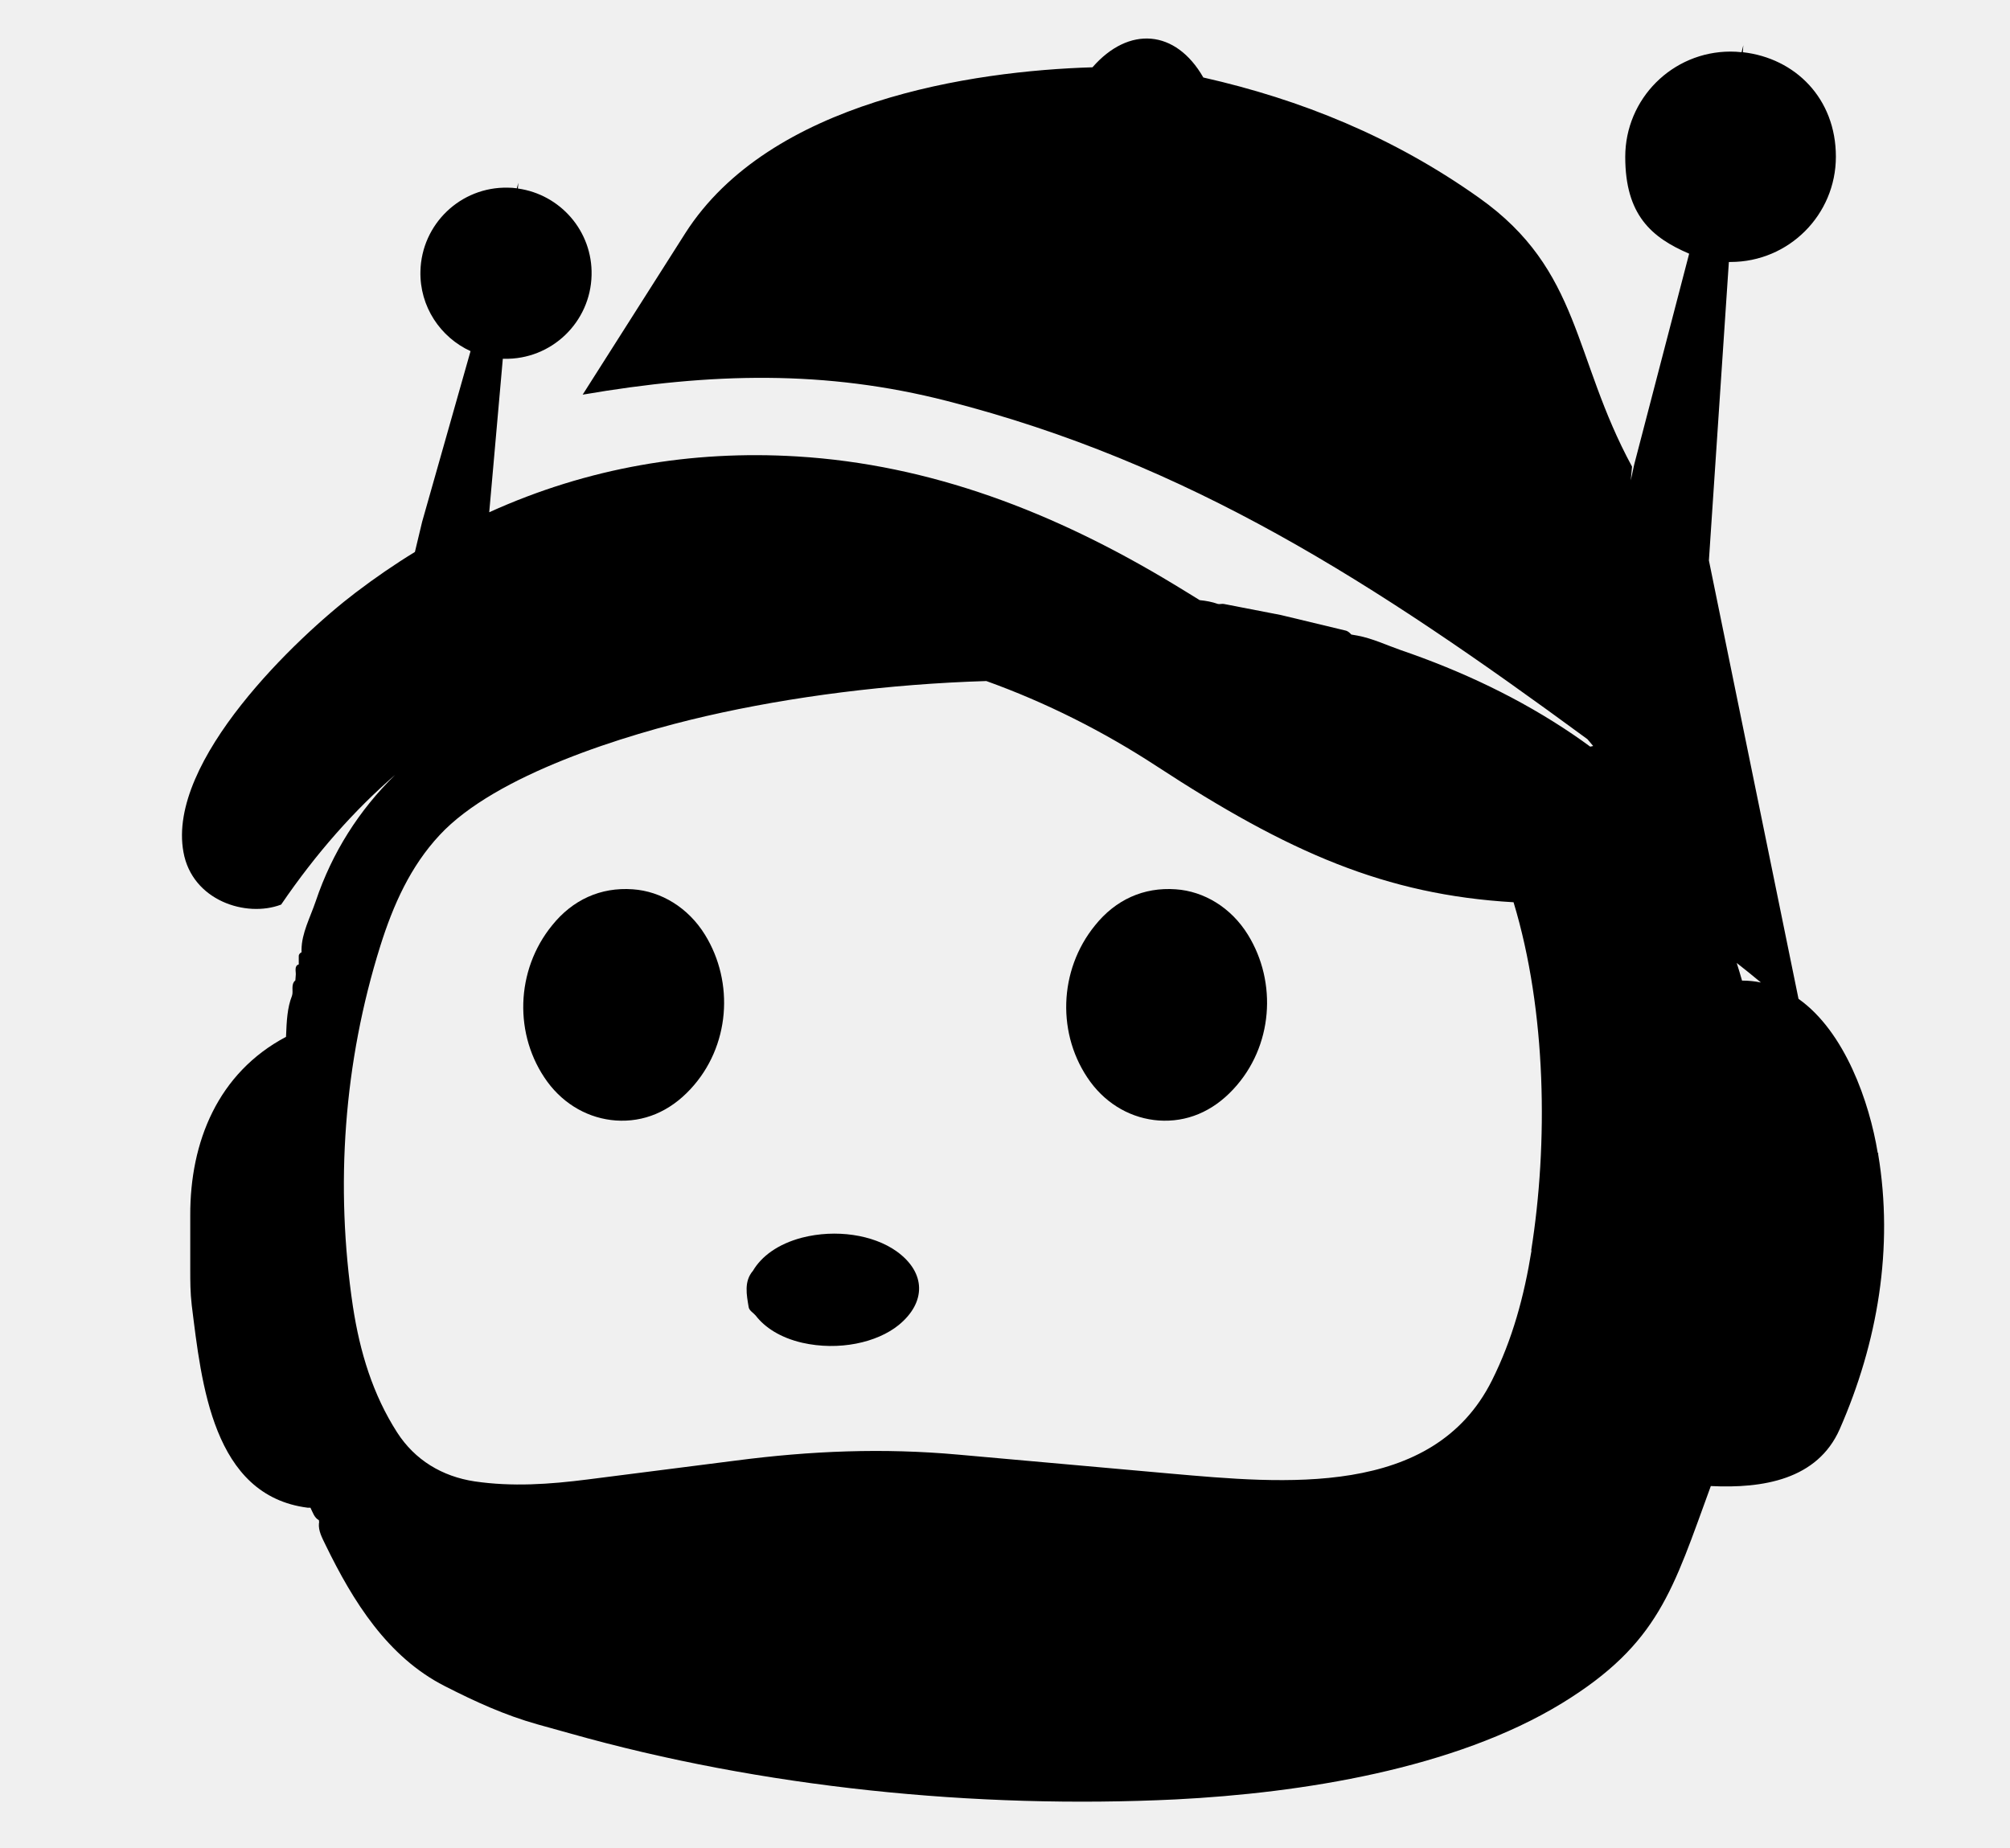
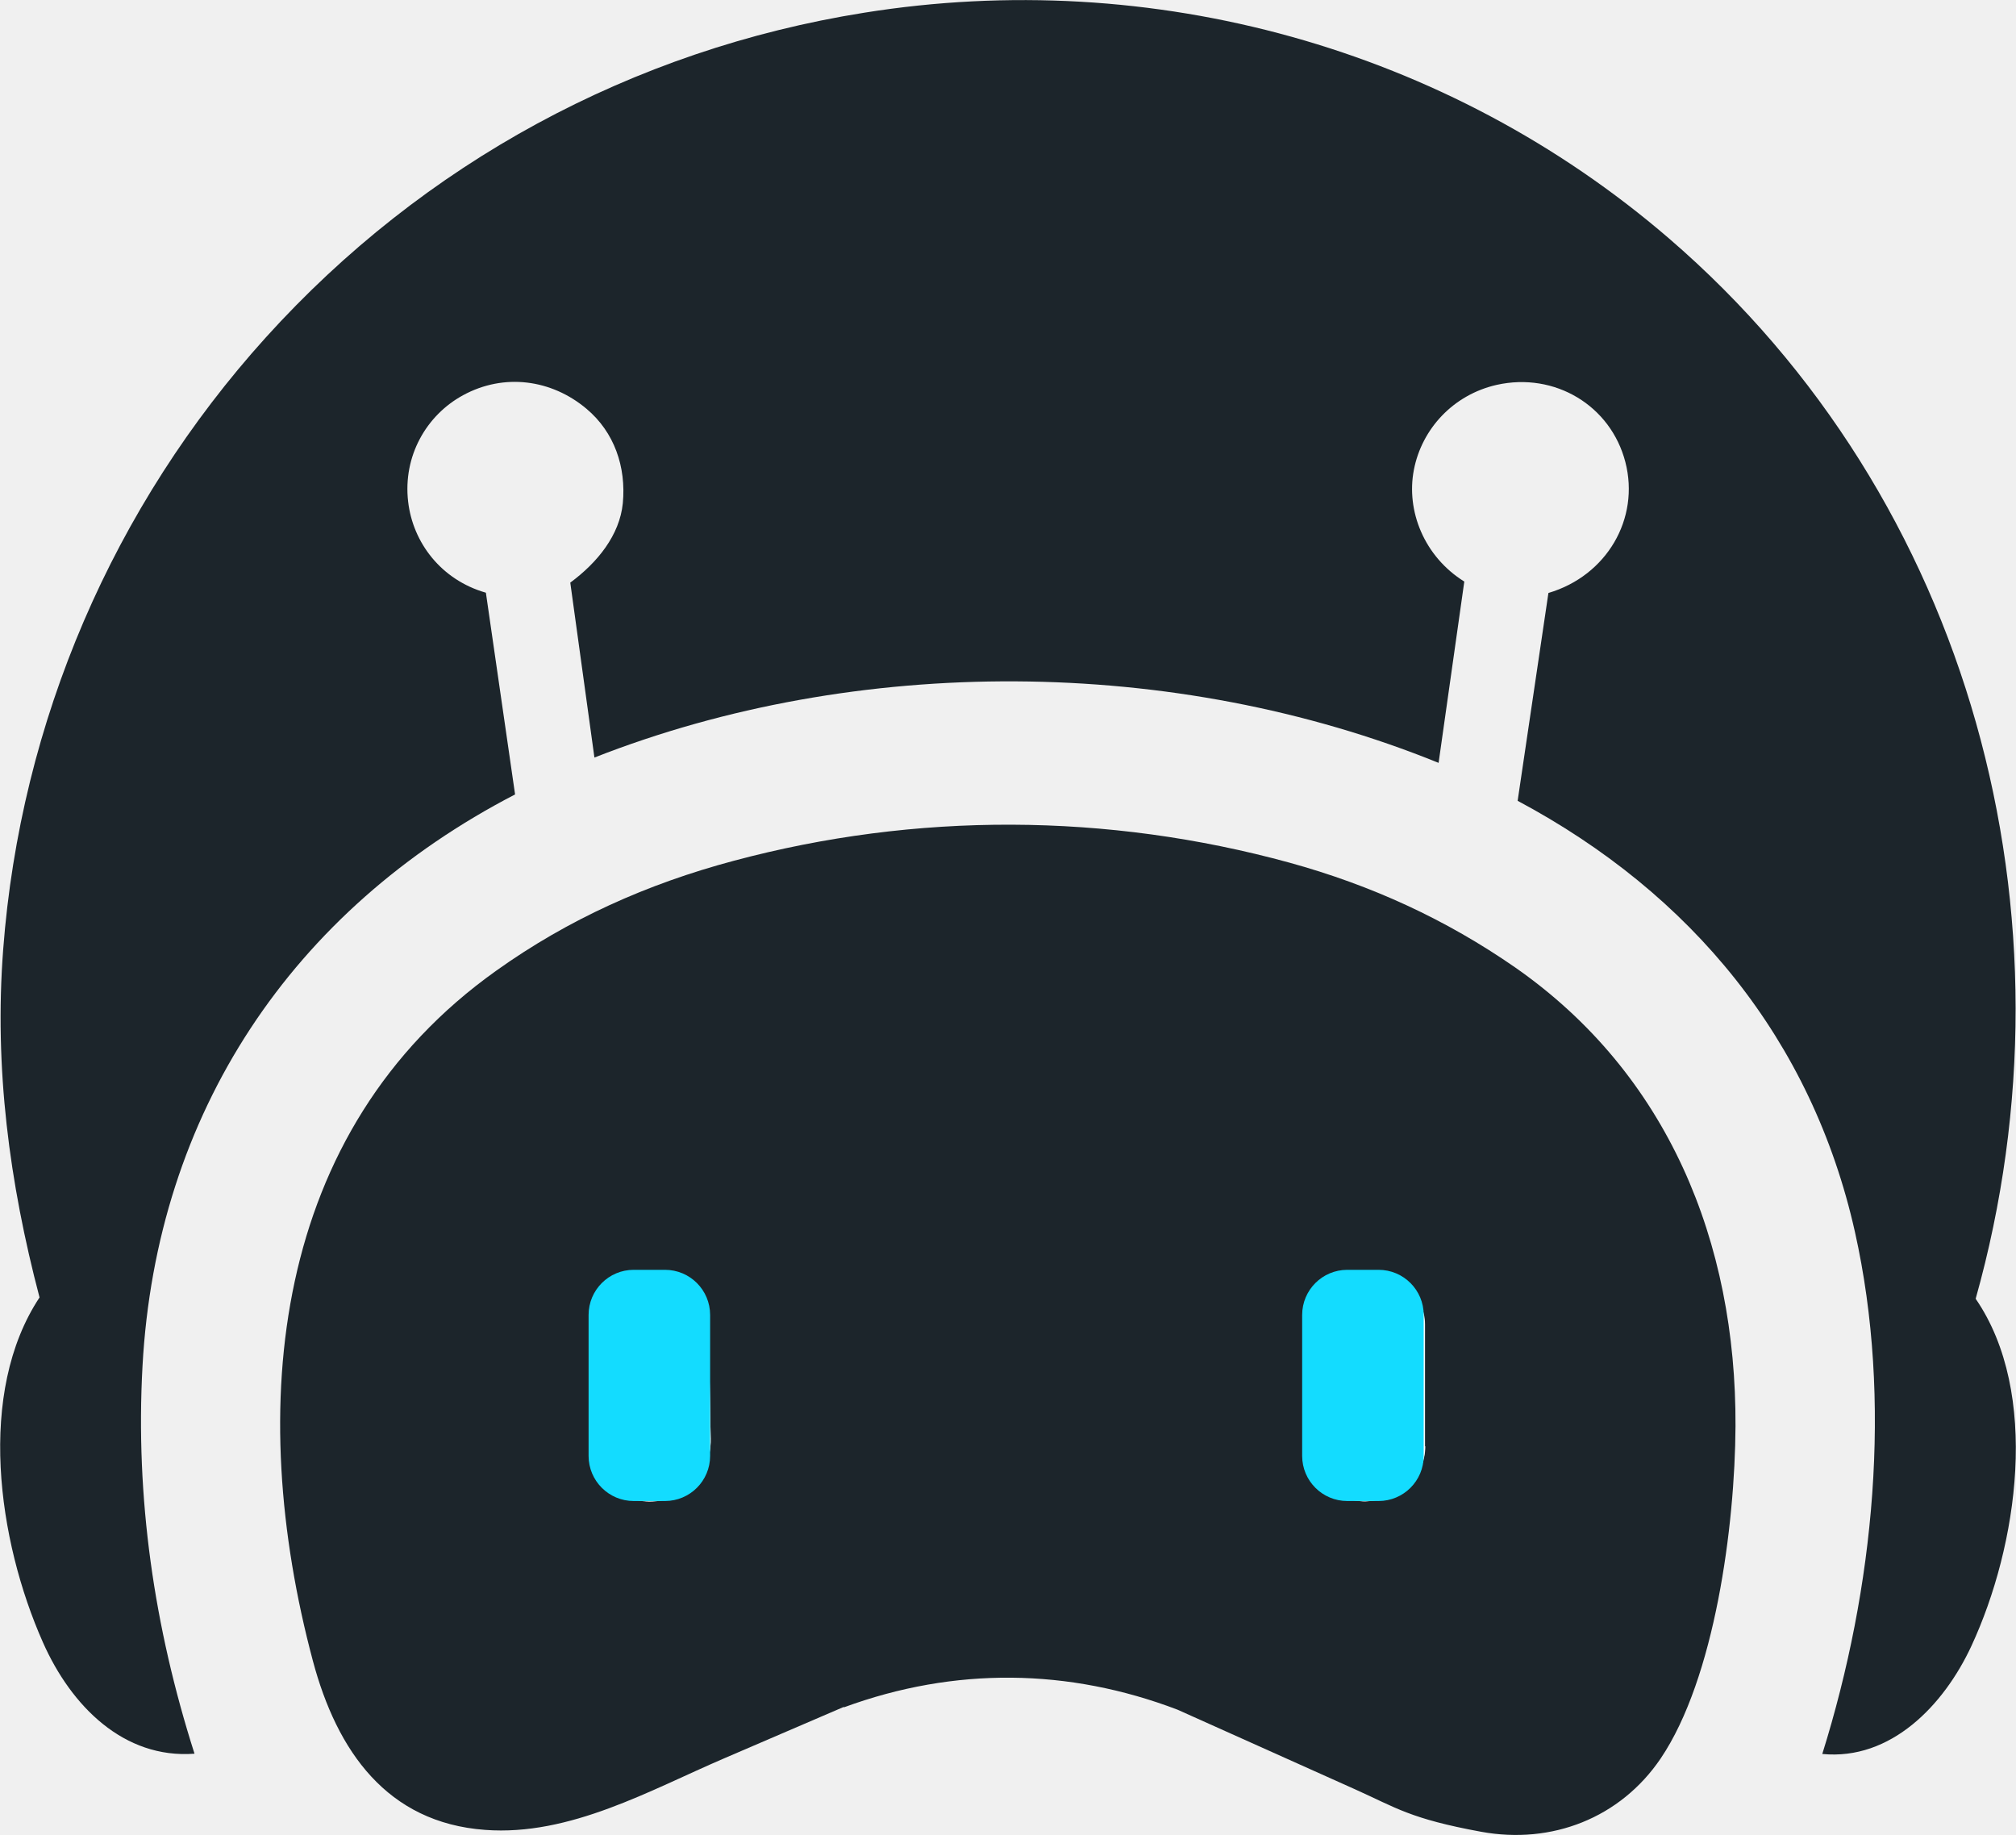
- <svg xmlns="http://www.w3.org/2000/svg" id="Layer_1" version="1.1" viewBox="0 0 946.6 870.2">
-   <path d="M884.6,543.3l-.3-.3c-3.9-23.8-15.4-57-37.3-72.5l-42.2-206.5,9.4-140.6c.3,0,.5,0,.8,0,27.4,0,49.6-22.2,49.6-49.6s-19.1-46.4-43.8-49.2l.2-3.3-.8,3.3c-1.7-.2-3.4-.3-5.2-.3-27.4,0-49.6,22.2-49.6,49.6s12.4,38,30.1,45.6l-25.9,99.4-1.6,7.4.6-6.5c-28.1-51.8-23.8-92.4-72-126.6-40.4-28.7-83.9-46.3-129.9-56.7-13-22.7-35.1-24.4-52.2-4.8-56.5,1.7-152,15.8-191.8,78.2l-48.3,76c60.6-10.4,114.4-11.7,171.7,3,113.8,29.2,200.5,85.1,301.5,159.3l2.7,3.2c-.5.1-.9.2-1.4.3-2.5-1.8-4.9-3.6-7.6-5.4-25.5-17.4-53.1-30.3-81.7-40.1-6.6-2.3-13.3-5.5-20.3-6.8l-2.9-.5c-.6-.6-1.4-1.6-2.8-1.9l-30.4-7.3-26.8-5.2c-.9-.2-1.9.2-2.8,0-2.8-1-5.6-1.5-8.6-1.8-4.3-2.7-8.5-5.2-12.4-7.6-56.2-34-114.5-56.3-177.3-60.1-49.5-3-98.4,5.2-144.9,26.3l6.4-72.3c.2,0,.4,0,.6,0,22.3.5,40.7-17.2,41.2-39.4.5-20.7-14.7-38-34.7-40.8l.2-2.7-.7,2.6c-1.4-.2-2.8-.3-4.2-.3-22.3-.5-40.7,17.2-41.2,39.4-.4,16.6,9.4,31.1,23.6,37.6l-22.8,80.4-3.4,14.2c-9.5,5.8-18.8,12.2-28,19.2-27.6,21-88.9,79.2-81,122.2,4.1,22.8,29.5,31,46,24.7,16.5-24.2,34.5-44.5,53.7-61.1-17,16.6-29.7,36.6-37.4,59.5-2.7,7.9-6.6,15-6.7,22.8v1.3c-.6.2-1.3.9-1.3,1.7v4c-2.2.6-1.3,3.3-1.4,4.8l-.2,2.7c-2.3,1.9-.8,5.1-1.6,7.3-2.2,5.6-2.5,11.6-2.8,19.3-32.1,17-45.2,49.5-45.1,84v25.8c0,5.4,0,10.5.7,16.6,4.6,36.8,9.8,89.7,54.6,95.4.4,0,.9,0,1.3,0,1.1,2.2,1.8,4.7,4,5.9,0,.5.2,1,0,1.5-.3,3.5,1.4,6.6,3.2,10.3,12.8,26.3,29.1,52.6,56,66.3,14.3,7.3,28.2,13.7,43.9,18.1l15.1,4.2c90.2,25.5,191.2,35.7,285.4,31.1,58.9-3,131.1-14.3,181.8-45.3,45.7-28,52.3-53.7,70.1-102.3,24.5,1.2,50.2-3,60.7-26.8,17.9-40.8,25.5-85.4,18.1-129.6ZM721.3,588.8c-3.5,21.8-9,42.1-18.7,61.5-27.8,55.5-98.2,48.5-151.7,43.8l-99.6-8.9c-35.5-3.2-69.4-1.8-104.8,2.8l-69.8,8.9c-18,2.3-35.5,3.5-53.2.9-15.2-2.3-28.1-10-36.5-23.1-11.4-17.8-17.5-37.7-20.8-59.3-8.5-56.9-4.3-115,12.9-169.8,6.1-19.4,14.2-37.5,27.9-52.2,26.4-28.5,87.7-47.4,125.6-56.1,40.1-9.2,86-15.1,131.9-16.5,28.1,10.1,55.1,23.7,80.2,40.1,62.1,40.6,107.8,60.6,168.1,64.1,15.6,51.5,16.3,113.9,8.3,164.1l.2-.2ZM820.4,461.9c-.8-2.8-1.6-5.5-2.5-8.3,3.8,3,7.6,6,11.4,9.2-2.9-.6-5.8-.9-9-.9Z" />
-   <path d="M553.7,418.9c-15.2-1.1-28.4,5-38,17-17.2,21.1-18.2,51.8-2.2,73.7,8.1,11,19.8,17.3,32.2,18.2h0c13.1.9,25.3-4.1,35.2-14.8,18.6-20,20.7-50.2,6.8-72.7-7.9-12.8-20.7-20.5-34-21.4Z" />
-   <path d="M298,418.9c-15.2-1.1-28.4,5-38,17-17.2,21.1-18.2,51.8-2.2,73.7,8.1,11,19.8,17.3,32.2,18.2h0c13.1.9,25.3-4.1,35.2-14.8,18.6-20,20.7-50.2,6.8-72.7-7.9-12.8-20.7-20.5-34-21.4Z" />
-   <path d="M422.2,589.4c-11-7.8-28.5-10.5-44.5-6.4-11.4,3-19.1,8.8-23.1,15.6-4.3,5-3,11.3-2,17.2.3,1.6,2.2,2.6,3.3,3.9h0c4.2,5.5,11.5,10.4,21.9,12.8,17.2,3.9,35.2,0,45.5-8.4,12.8-10.5,13-24.6-1.1-34.7Z" />
+ <svg xmlns="http://www.w3.org/2000/svg" id="Layer_1" version="1.1" viewBox="0 0 759.7 691.1">
+   <defs>
+     <style>
+       .st0 {
+         fill: #1c252b;
+       }
+ 
+       .st1 {
+         fill: #13dcff;
+       }
+ 
+       .st2 {
+         fill: #fff;
+       }
+     </style>
+   </defs>
+   <path class="st0" d="M542.1,287.4c-99.6-40.4-219.3-40.8-318.1-2l-9.1-65.9c10.3-7.6,18.6-17.9,19.8-29.9,1.3-13.7-3.2-26.8-13.7-35.6-13.2-11.1-31.1-13.5-46.5-5.1-13.8,7.5-22.7,22.9-20.7,40.1,1.8,15.5,12.5,29.5,29.3,34.3l11,76c-84,43.5-135.2,120-140.4,215.4-2.7,49.5,4.3,98.1,19.6,146-26.7,2-46.5-18-57.1-41.9-17.1-38.5-25-94.2-1.3-130C3.5,445.5-2.2,402.2,1.2,357.7c6.5-85.9,41.5-167,99-230.6C159.5,61.5,238.4,18.7,325.6,4.8c108.6-17.4,219.9,13.2,303.3,85,114,98.1,156.1,255.5,115.6,399.5,24.4,35.5,15.9,93.1-1.6,130.8-10.4,22.4-30.4,43.2-56.2,40.7,19.6-62.6,26.5-133.3,12.3-196.7-16.2-72.3-61.5-127.4-127.1-162.4l11.6-78.3c22-6.5,34.5-28,29-49.3s-26.6-34-48.5-29.1c-16.3,3.7-28.2,16.5-31.2,32s3.9,32.7,19,42.1l-9.7,68.4Z" />
+   <path class="st0" d="M317.9,643.1l-44.9,19.3c-28,12-58.2,29.4-90.2,27-36.9-2.7-55.8-29.6-64.9-63.7-25.4-95.2-15.8-199.6,69.1-260,27.2-19.4,56.9-32.7,89.5-41.4,68.7-18.4,140.8-18.1,209.4.7,30.9,8.5,59,21.4,85.1,39.5,57.5,40.1,83.3,103.4,83,172.8-.2,37.7-7.8,95-28.2,125.2-15.2,22.4-41,32.5-67.7,27.6s-31.9-9-47.5-16l-66.9-30c-41-15.6-83.9-16.2-125.6-.9ZM267.8,542.1l-.8-44.6c-.2-11.3-12.7-18.1-22.6-18-10.3,0-21.8,7.6-21.9,19.1l-.6,43.4c-.2,13.2,10.2,23.5,22.6,23.7,13.1.2,23.6-9.9,23.3-23.5ZM537,544.9v-46c0-11.8-11.8-19.3-22.4-19.6-10.5-.3-22.5,7.4-22.6,19.3l-.2,46c0,12.5,11.3,21.2,22.9,21s22.4-8.3,22.4-20.7Z" />
+   <path class="st2" d="M537,544.9c0,12.4-11.6,20.5-22.4,20.7s-22.9-8.5-22.9-21l.2-46c0-11.8,12.1-19.5,22.6-19.3,10.6.3,22.3,7.8,22.3,19.6v46Z" />
+   <path class="st2" d="M267.8,542.1c.2,13.7-10.2,23.7-23.3,23.5-12.5-.2-22.8-10.5-22.6-23.7l.6-43.4c.2-11.5,11.6-19,21.9-19.1,9.9,0,22.4,6.8,22.6,18l.8,44.6Z" />
+   <rect class="st1" x="221.8" y="478.4" width="45.8" height="87.1" rx="17" ry="17" />
+   <rect class="st1" x="490.7" y="478.4" width="45.8" height="87.1" rx="17" ry="17" />
</svg>
